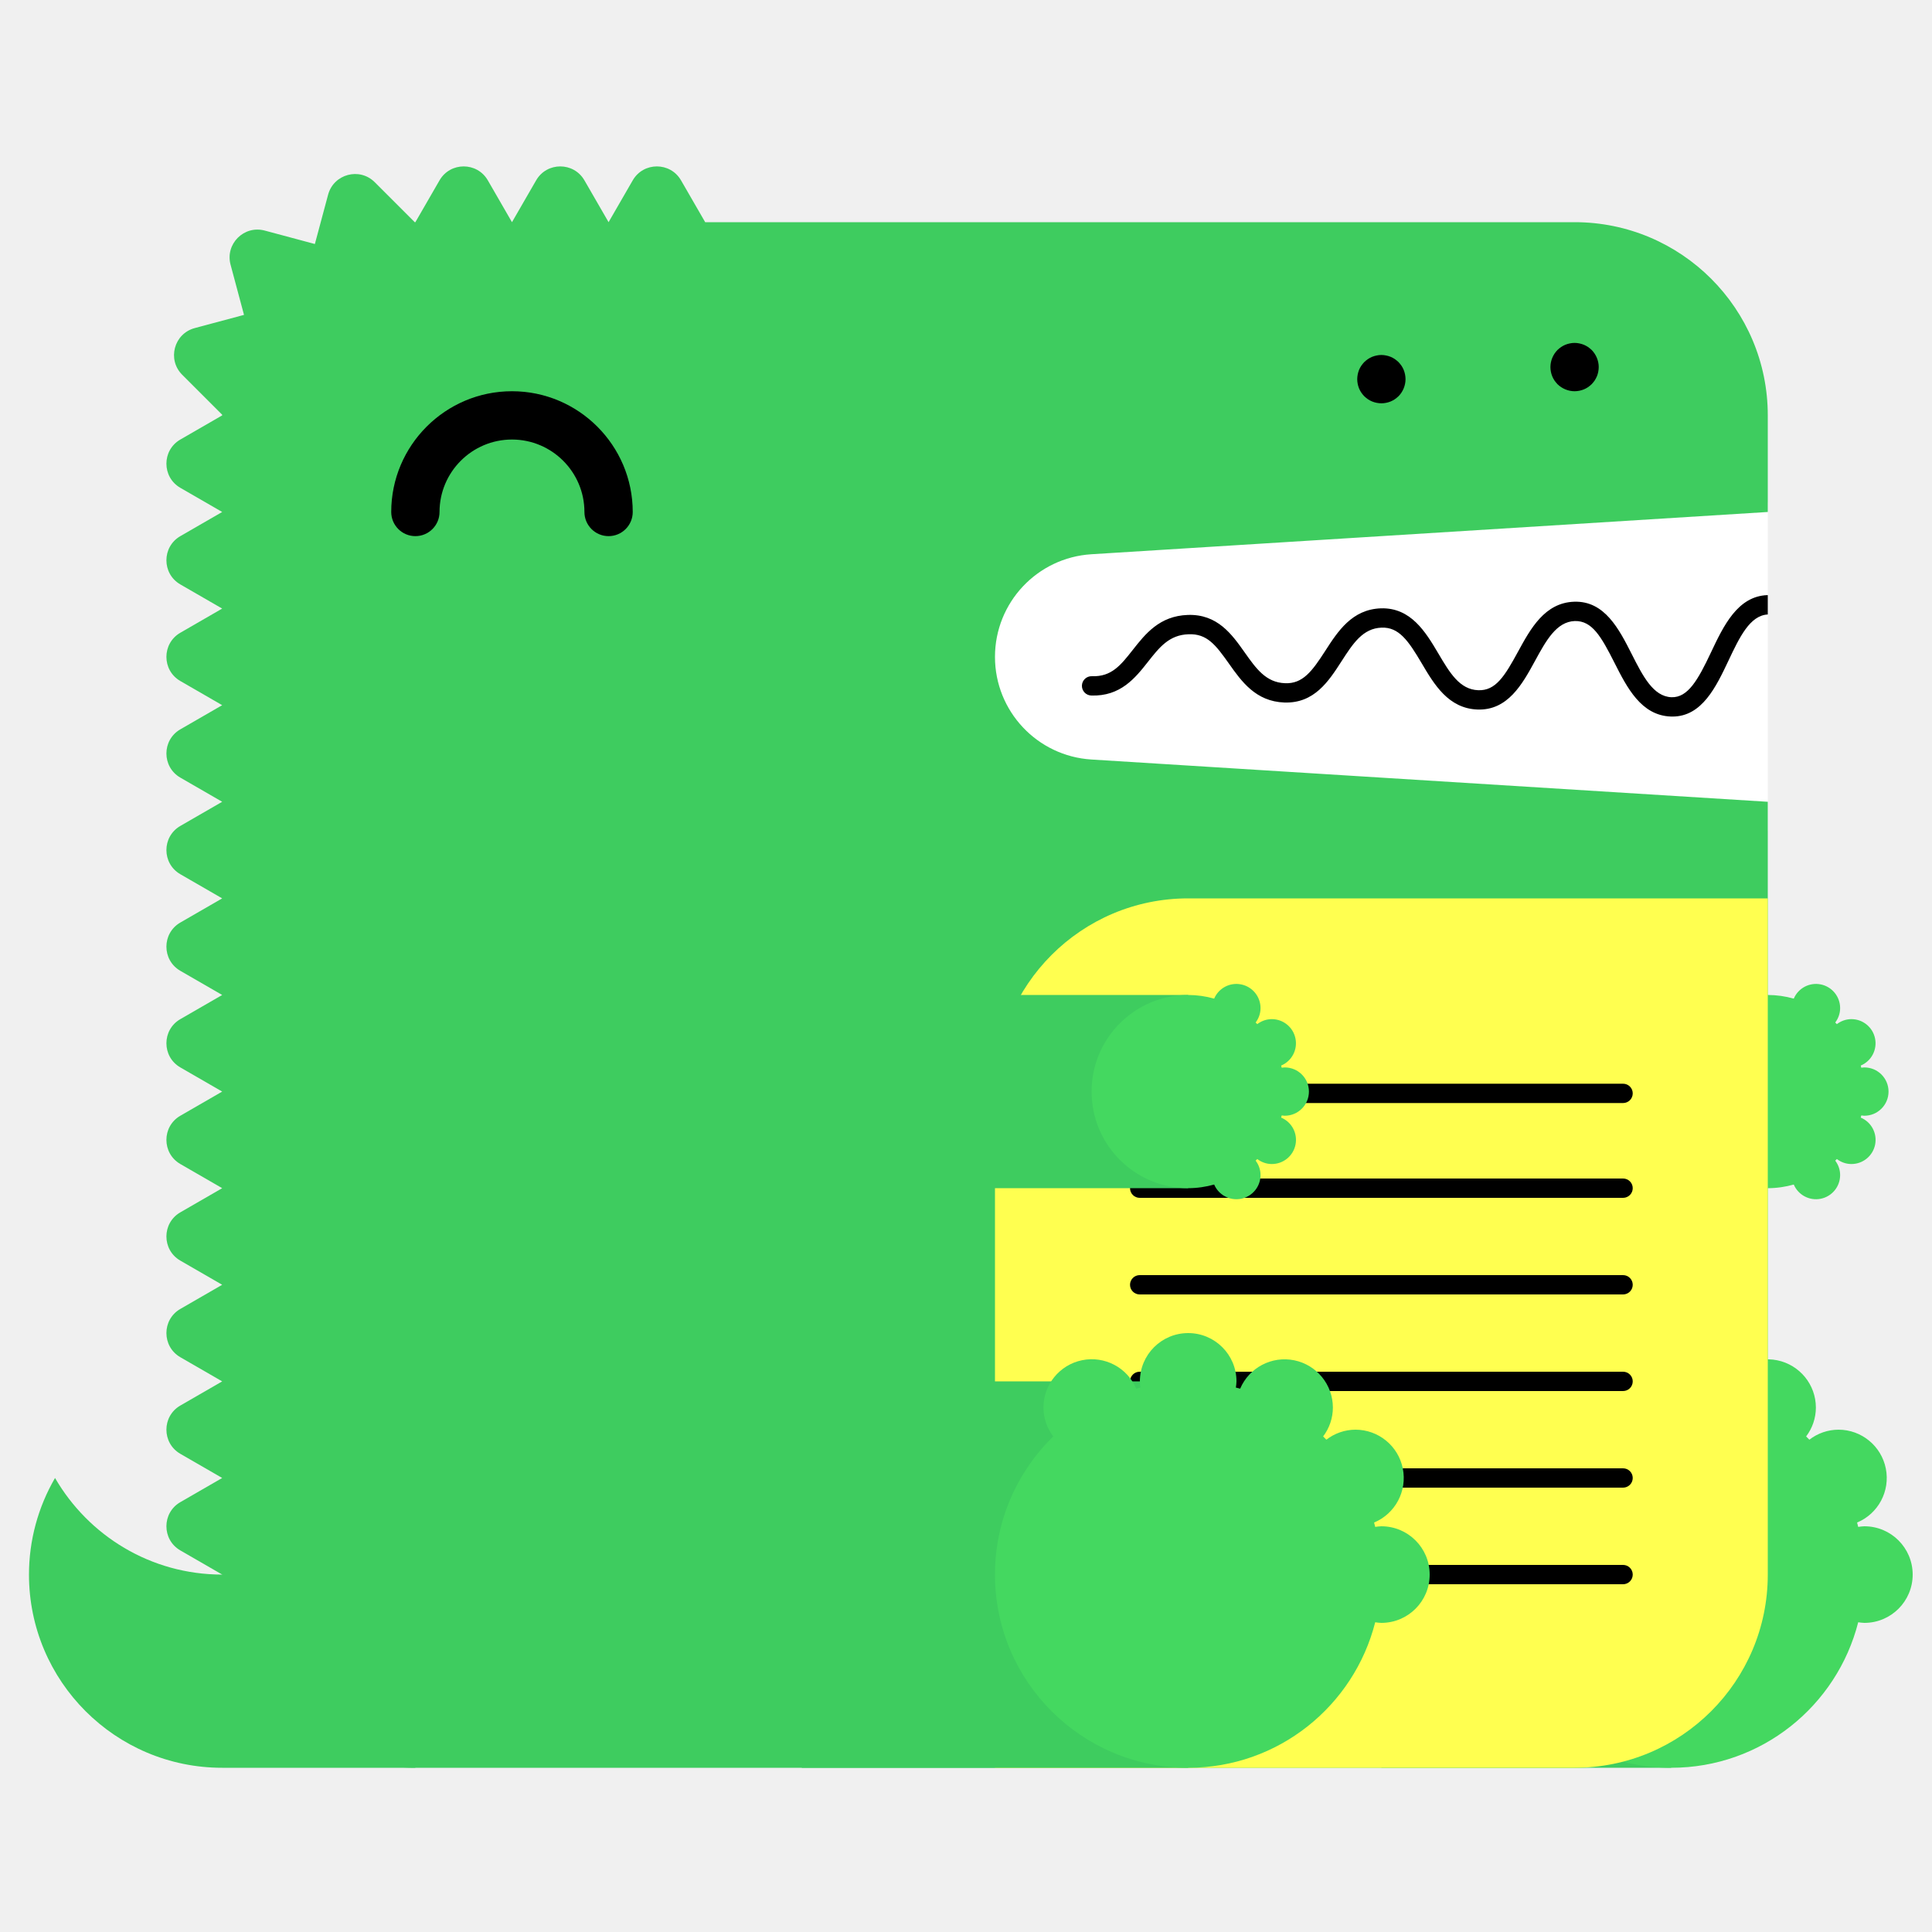
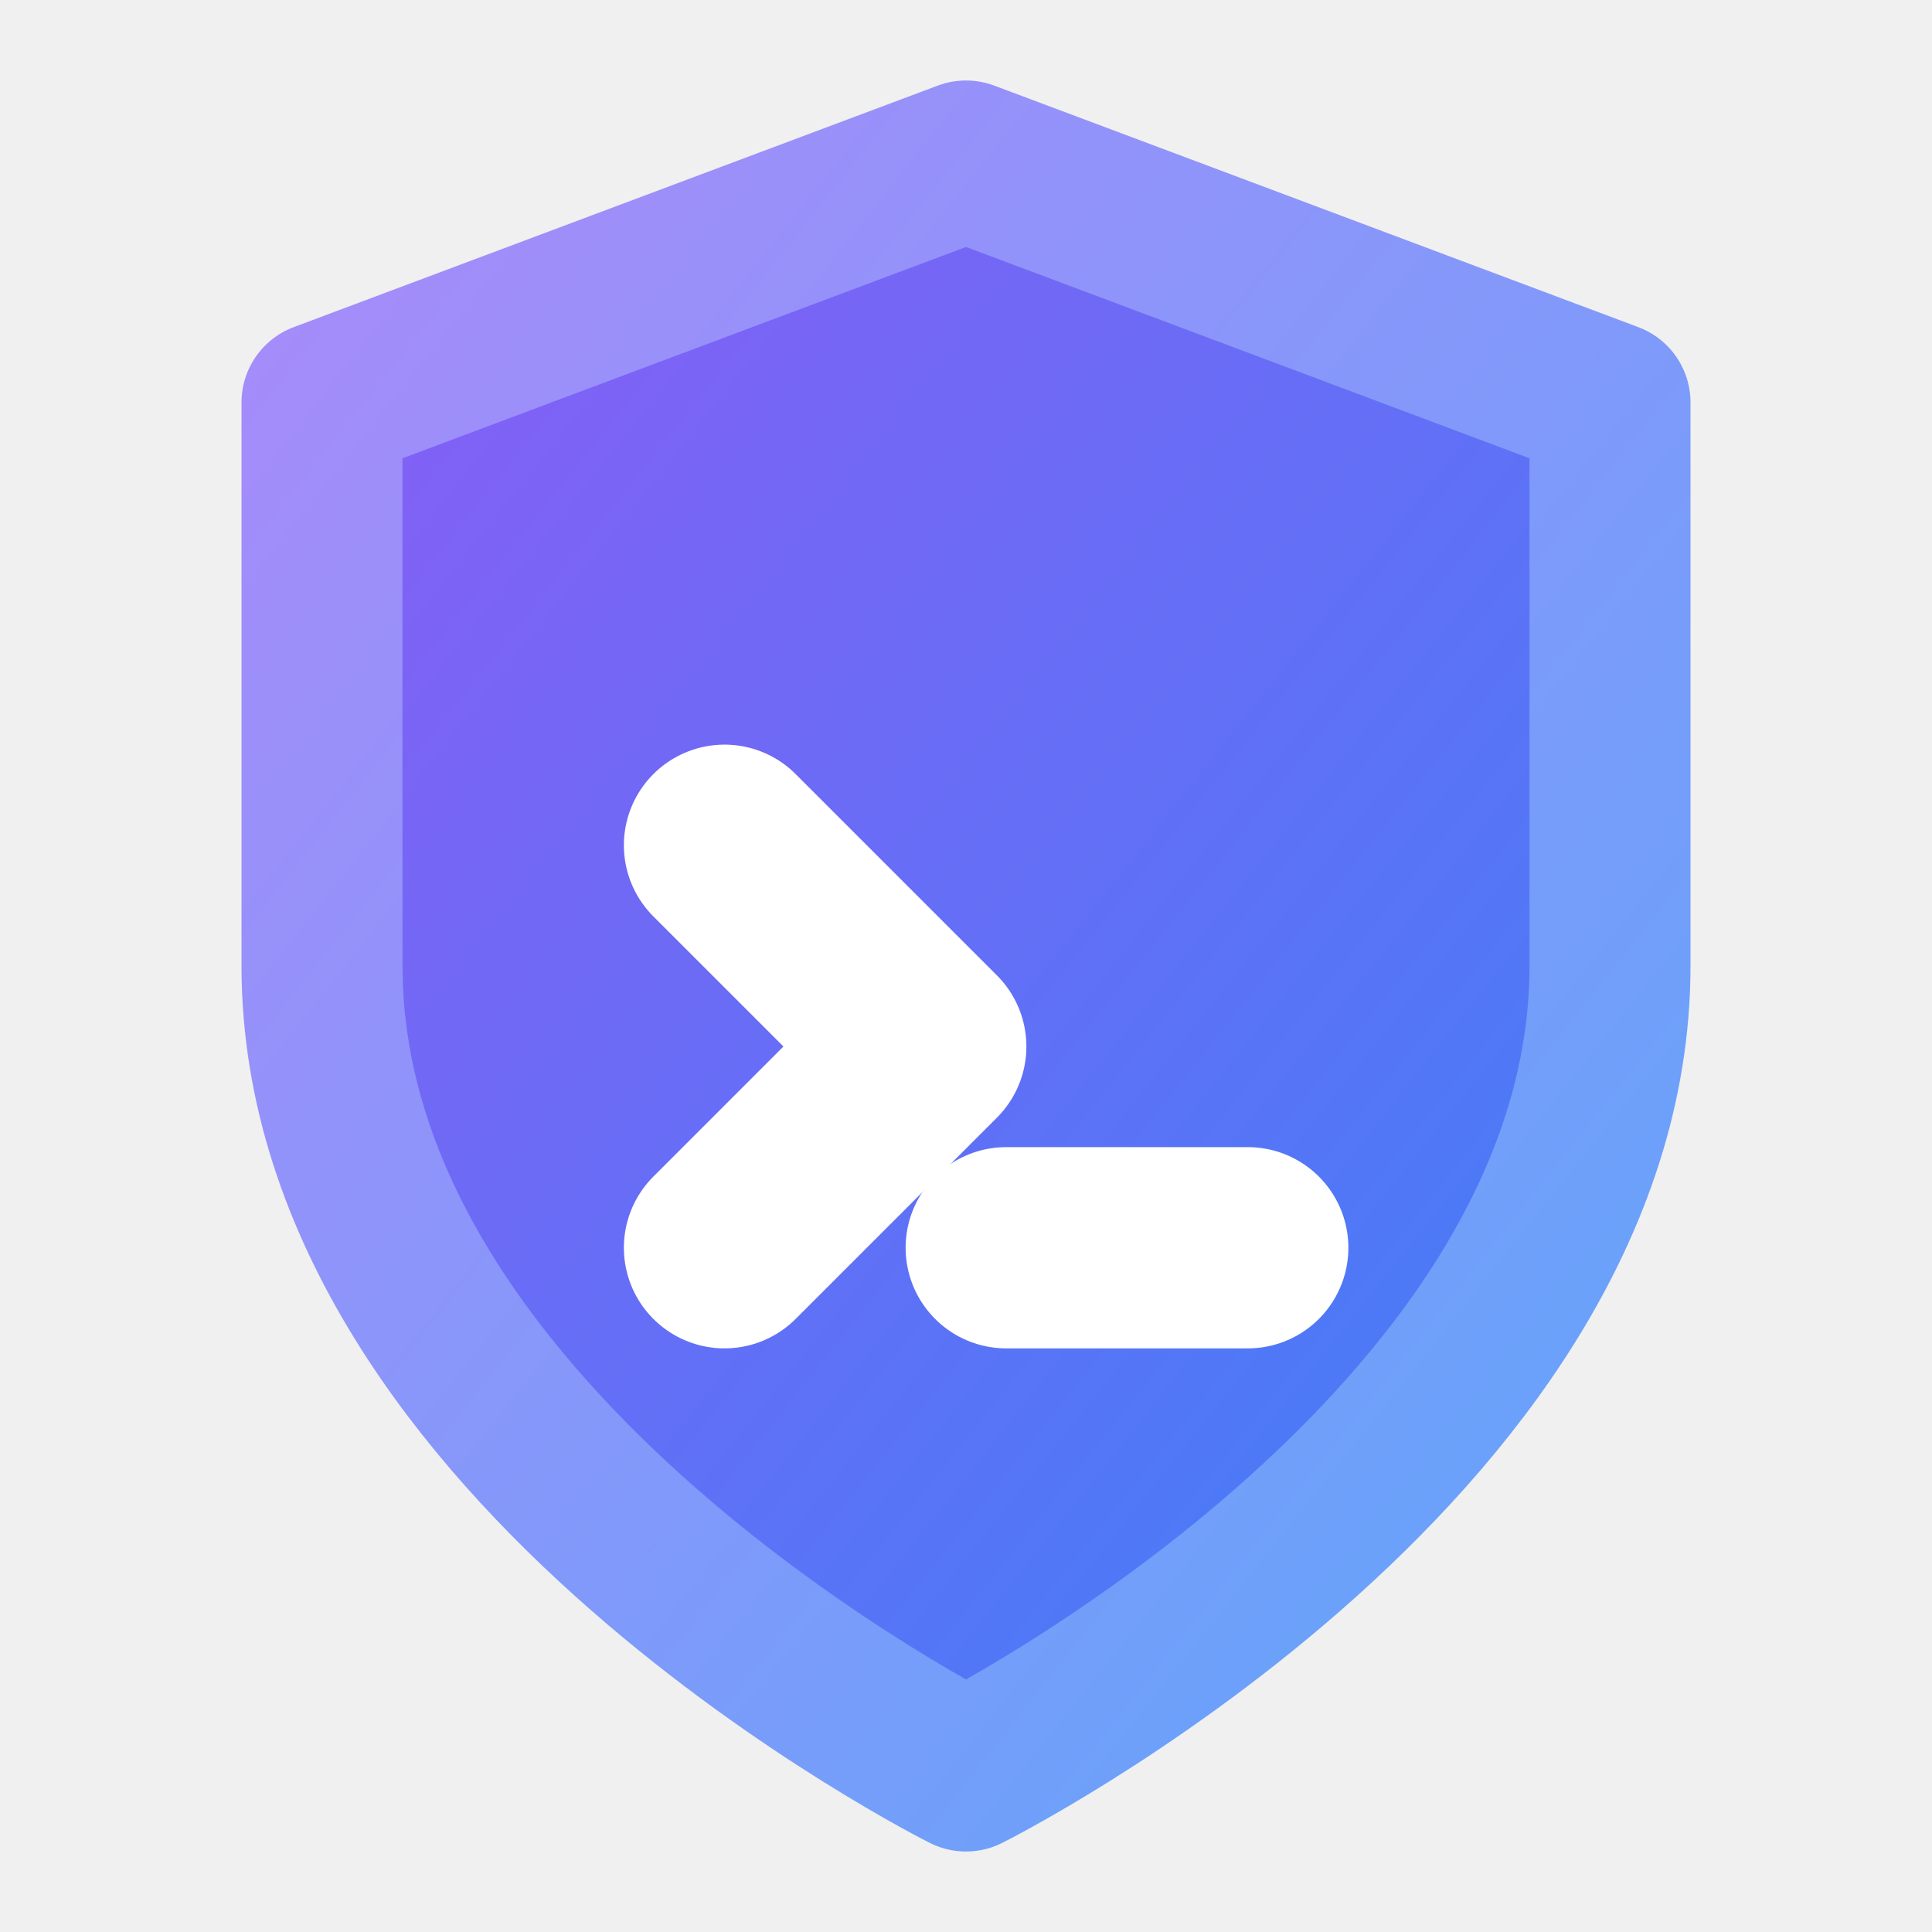
- <svg xmlns="http://www.w3.org/2000/svg" width="200" height="200" viewBox="0 0 200 200">
-   <g fill="none" fill-rule="evenodd">
-     <path fill="#FFF" d="M99 52h84v34H99z" />
-     <path d="M23 163c-7.398 0-13.843-4.027-17.303-10A19.886 19.886 0 0 0 3 163c0 11.046 8.954 20 20 20h20v-20H23z" fill="#3ECC5F" />
-     <path d="M112.98 57.376L183 53V43c0-11.046-8.954-20-20-20H73l-2.5-4.33c-1.112-1.925-3.889-1.925-5 0L63 23l-2.5-4.33c-1.111-1.925-3.889-1.925-5 0L53 23l-2.5-4.33c-1.111-1.925-3.889-1.925-5 0L43 23c-.022 0-.042.003-.065.003l-4.142-4.141c-1.57-1.571-4.252-.853-4.828 1.294l-1.369 5.104-5.192-1.392c-2.148-.575-4.111 1.389-3.535 3.536l1.39 5.193-5.102 1.367c-2.148.576-2.867 3.259-1.296 4.83l4.142 4.142c0 .021-.003.042-.003.064l-4.33 2.5c-1.925 1.111-1.925 3.889 0 5L23 53l-4.33 2.5c-1.925 1.111-1.925 3.889 0 5L23 63l-4.33 2.5c-1.925 1.111-1.925 3.889 0 5L23 73l-4.33 2.5c-1.925 1.111-1.925 3.889 0 5L23 83l-4.33 2.5c-1.925 1.111-1.925 3.889 0 5L23 93l-4.33 2.5c-1.925 1.111-1.925 3.889 0 5L23 103l-4.33 2.5c-1.925 1.111-1.925 3.889 0 5L23 113l-4.33 2.5c-1.925 1.111-1.925 3.889 0 5L23 123l-4.33 2.5c-1.925 1.111-1.925 3.889 0 5L23 133l-4.33 2.5c-1.925 1.111-1.925 3.889 0 5L23 143l-4.33 2.5c-1.925 1.111-1.925 3.889 0 5L23 153l-4.33 2.5c-1.925 1.111-1.925 3.889 0 5L23 163c0 11.046 8.954 20 20 20h120c11.046 0 20-8.954 20-20V83l-70.02-4.376A10.645 10.645 0 0 1 103 68c0-5.621 4.37-10.273 9.98-10.624" fill="#3ECC5F" />
-     <path fill="#3ECC5F" d="M143 183h30v-40h-30z" />
-     <path d="M193 158c-.219 0-.428.037-.639.064-.038-.15-.074-.301-.116-.451A5 5 0 0 0 190.32 148a4.96 4.96 0 0 0-3.016 1.036 26.531 26.531 0 0 0-.335-.336 4.955 4.955 0 0 0 1.011-2.987 5 5 0 0 0-9.599-1.959c-.148-.042-.297-.077-.445-.115.027-.211.064-.42.064-.639a5 5 0 0 0-5-5 5 5 0 0 0-5 5c0 .219.037.428.064.639-.148.038-.297.073-.445.115a4.998 4.998 0 0 0-9.599 1.959c0 1.125.384 2.151 1.011 2.987-3.717 3.632-6.031 8.693-6.031 14.3 0 11.046 8.954 20 20 20 9.339 0 17.16-6.41 19.361-15.064.211.027.42.064.639.064a5 5 0 0 0 5-5 5 5 0 0 0-5-5" fill="#44D860" />
-     <path fill="#3ECC5F" d="M153 123h30v-20h-30z" />
-     <path d="M193 115.5a2.5 2.5 0 1 0 0-5c-.109 0-.214.019-.319.032-.02-.075-.037-.15-.058-.225a2.501 2.501 0 0 0-.963-4.807c-.569 0-1.088.197-1.508.518a6.653 6.653 0 0 0-.168-.168c.314-.417.506-.931.506-1.494a2.5 2.5 0 0 0-4.8-.979A9.987 9.987 0 0 0 183 103c-5.522 0-10 4.478-10 10s4.478 10 10 10c.934 0 1.833-.138 2.69-.377a2.5 2.5 0 0 0 4.8-.979c0-.563-.192-1.077-.506-1.494.057-.055.113-.111.168-.168.42.321.939.518 1.508.518a2.5 2.5 0 0 0 .963-4.807c.021-.074.038-.15.058-.225.105.013.21.032.319.032" fill="#44D860" />
-     <path d="M63 55.5a2.5 2.5 0 0 1-2.5-2.5c0-4.136-3.364-7.5-7.5-7.5s-7.5 3.364-7.5 7.5a2.5 2.5 0 1 1-5 0c0-6.893 5.607-12.5 12.5-12.5S65.5 46.107 65.5 53a2.5 2.5 0 0 1-2.5 2.5" fill="#000" />
-     <path d="M103 183h60c11.046 0 20-8.954 20-20V93h-60c-11.046 0-20 8.954-20 20v70z" fill="#FFFF50" />
-     <path d="M168.02 124h-50.04a1 1 0 1 1 0-2h50.04a1 1 0 1 1 0 2m0 20h-50.04a1 1 0 1 1 0-2h50.04a1 1 0 1 1 0 2m0 20h-50.04a1 1 0 1 1 0-2h50.04a1 1 0 1 1 0 2m0-49.814h-50.04a1 1 0 1 1 0-2h50.04a1 1 0 1 1 0 2m0 19.814h-50.04a1 1 0 1 1 0-2h50.04a1 1 0 1 1 0 2m0 20h-50.04a1 1 0 1 1 0-2h50.04a1 1 0 1 1 0 2M183 61.611c-.012 0-.022-.006-.034-.005-3.09.105-4.552 3.196-5.842 5.923-1.346 2.85-2.387 4.703-4.093 4.647-1.889-.068-2.969-2.202-4.113-4.46-1.314-2.594-2.814-5.536-5.963-5.426-3.046.104-4.513 2.794-5.807 5.167-1.377 2.528-2.314 4.065-4.121 3.994-1.927-.07-2.951-1.805-4.136-3.813-1.321-2.236-2.848-4.75-5.936-4.664-2.994.103-4.465 2.385-5.763 4.4-1.373 2.13-2.335 3.428-4.165 3.351-1.973-.07-2.992-1.51-4.171-3.177-1.324-1.873-2.816-3.993-5.895-3.89-2.928.1-4.399 1.97-5.696 3.618-1.232 1.564-2.194 2.802-4.229 2.724a1 1 0 0 0-.072 2c3.017.101 4.545-1.8 5.872-3.487 1.177-1.496 2.193-2.787 4.193-2.855 1.926-.082 2.829 1.115 4.195 3.045 1.297 1.834 2.769 3.914 5.731 4.021 3.103.104 4.596-2.215 5.918-4.267 1.182-1.834 2.202-3.417 4.15-3.484 1.793-.067 2.769 1.35 4.145 3.681 1.297 2.197 2.766 4.686 5.787 4.796 3.125.108 4.634-2.62 5.949-5.035 1.139-2.088 2.214-4.06 4.119-4.126 1.793-.042 2.728 1.595 4.111 4.33 1.292 2.553 2.757 5.445 5.825 5.556l.169.003c3.064 0 4.518-3.075 5.805-5.794 1.139-2.41 2.217-4.68 4.067-4.773v-2z" fill="#000" />
-     <path fill="#3ECC5F" d="M83 183h40v-40H83z" />
-     <path d="M143 158c-.219 0-.428.037-.639.064-.038-.15-.074-.301-.116-.451A5 5 0 0 0 140.32 148a4.96 4.96 0 0 0-3.016 1.036 26.531 26.531 0 0 0-.335-.336 4.955 4.955 0 0 0 1.011-2.987 5 5 0 0 0-9.599-1.959c-.148-.042-.297-.077-.445-.115.027-.211.064-.42.064-.639a5 5 0 0 0-5-5 5 5 0 0 0-5 5c0 .219.037.428.064.639-.148.038-.297.073-.445.115a4.998 4.998 0 0 0-9.599 1.959c0 1.125.384 2.151 1.011 2.987-3.717 3.632-6.031 8.693-6.031 14.3 0 11.046 8.954 20 20 20 9.339 0 17.16-6.41 19.361-15.064.211.027.42.064.639.064a5 5 0 0 0 5-5 5 5 0 0 0-5-5" fill="#44D860" />
-     <path fill="#3ECC5F" d="M83 123h40v-20H83z" />
-     <path d="M133 115.5a2.5 2.5 0 1 0 0-5c-.109 0-.214.019-.319.032-.02-.075-.037-.15-.058-.225a2.501 2.501 0 0 0-.963-4.807c-.569 0-1.088.197-1.508.518a6.653 6.653 0 0 0-.168-.168c.314-.417.506-.931.506-1.494a2.5 2.5 0 0 0-4.8-.979A9.987 9.987 0 0 0 123 103c-5.522 0-10 4.478-10 10s4.478 10 10 10c.934 0 1.833-.138 2.69-.377a2.5 2.5 0 0 0 4.8-.979c0-.563-.192-1.077-.506-1.494.057-.055.113-.111.168-.168.42.321.939.518 1.508.518a2.5 2.5 0 0 0 .963-4.807c.021-.074.038-.15.058-.225.105.013.21.032.319.032" fill="#44D860" />
-     <path d="M143 41.75c-.16 0-.33-.02-.49-.05a2.52 2.52 0 0 1-.47-.14c-.15-.06-.29-.14-.431-.23-.13-.09-.259-.2-.38-.31-.109-.12-.219-.24-.309-.38s-.17-.28-.231-.43a2.619 2.619 0 0 1-.189-.96c0-.16.02-.33.05-.49.03-.16.08-.31.139-.47.061-.15.141-.29.231-.43.09-.13.2-.26.309-.38.121-.11.25-.22.38-.31.141-.09.281-.17.431-.23.149-.06.31-.11.47-.14.32-.07.65-.07.98 0 .159.03.32.08.47.14.149.06.29.14.43.23.13.09.259.2.38.31.11.12.22.25.31.38.09.14.17.28.23.43.06.16.11.31.14.47.029.16.05.33.05.49 0 .66-.271 1.31-.73 1.77-.121.11-.25.22-.38.31-.14.09-.281.17-.43.23a2.565 2.565 0 0 1-.96.19m20-1.25c-.66 0-1.3-.27-1.771-.73a3.802 3.802 0 0 1-.309-.38c-.09-.14-.17-.28-.231-.43a2.619 2.619 0 0 1-.189-.96c0-.66.27-1.3.729-1.77.121-.11.25-.22.38-.31.141-.09.281-.17.431-.23.149-.06.31-.11.47-.14.32-.07.66-.07.98 0 .159.03.32.08.47.14.149.06.29.14.43.23.13.09.259.2.38.31.459.47.73 1.11.73 1.77 0 .16-.021.33-.05.49-.03.16-.08.32-.14.47-.07.15-.14.29-.23.43-.09.13-.2.26-.31.38-.121.11-.25.22-.38.31-.14.09-.281.17-.43.23a2.565 2.565 0 0 1-.96.19" fill="#000" />
-   </g>
+ <svg xmlns="http://www.w3.org/2000/svg" viewBox="0 0 24 24" fill="none" width="100%" height="100%">
+   <path d="M12 22s8-4 8-10V5l-8-3-8 3v7c0 6 8 10 8 10z" fill="url(#bg-grad)" stroke="url(#stroke-grad)" stroke-width="2" stroke-linecap="round" stroke-linejoin="round" />
+   <path d="M9 10.5l2.5 2.5L9 15.5" stroke="#ffffff" stroke-width="2.5" stroke-linecap="round" stroke-linejoin="round" />
+   <line x1="12.5" y1="15.5" x2="15.5" y2="15.5" stroke="#ffffff" stroke-width="2.5" stroke-linecap="round" />
+   <defs>
+     <linearGradient id="bg-grad" x1="0%" y1="0%" x2="100%" y2="100%">
+       <stop offset="0%" stop-color="#8b5cf6" />
+       <stop offset="100%" stop-color="#3b82f6" />
+     </linearGradient>
+     <linearGradient id="stroke-grad" x1="0%" y1="0%" x2="100%" y2="100%">
+       <stop offset="0%" stop-color="#a78bfa" />
+       <stop offset="100%" stop-color="#60a5fa" />
+     </linearGradient>
+   </defs>
</svg>
